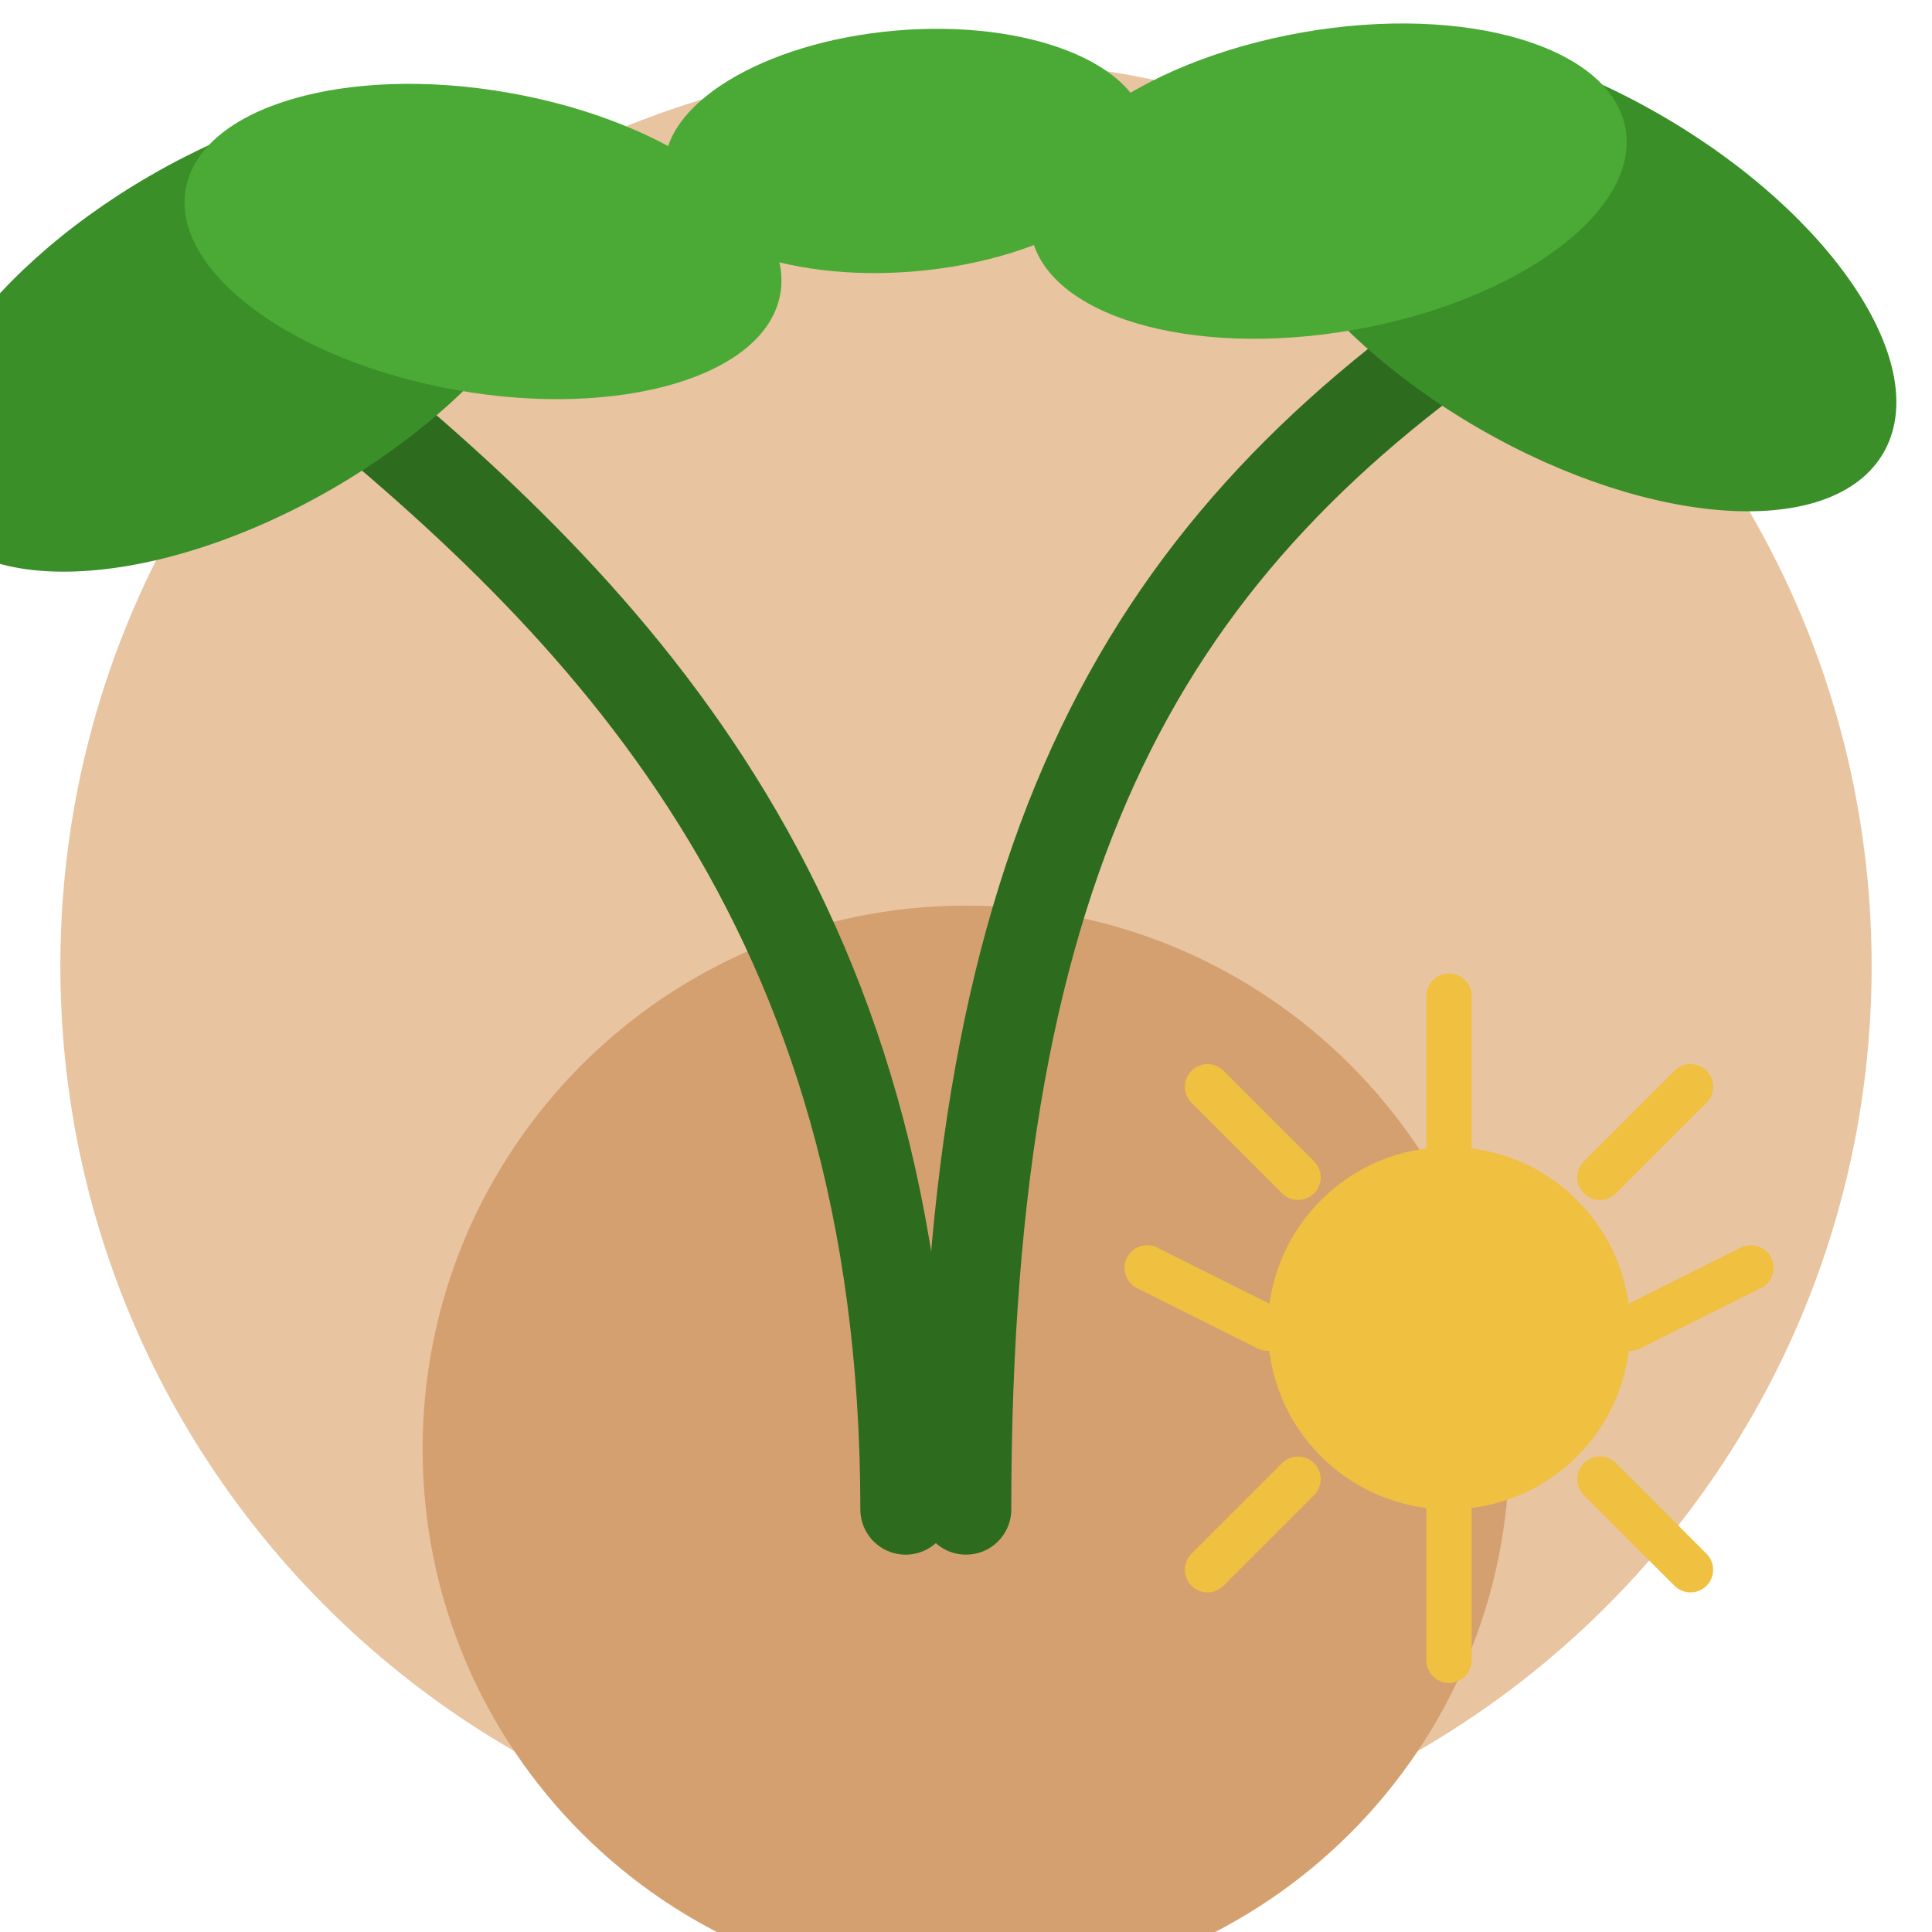
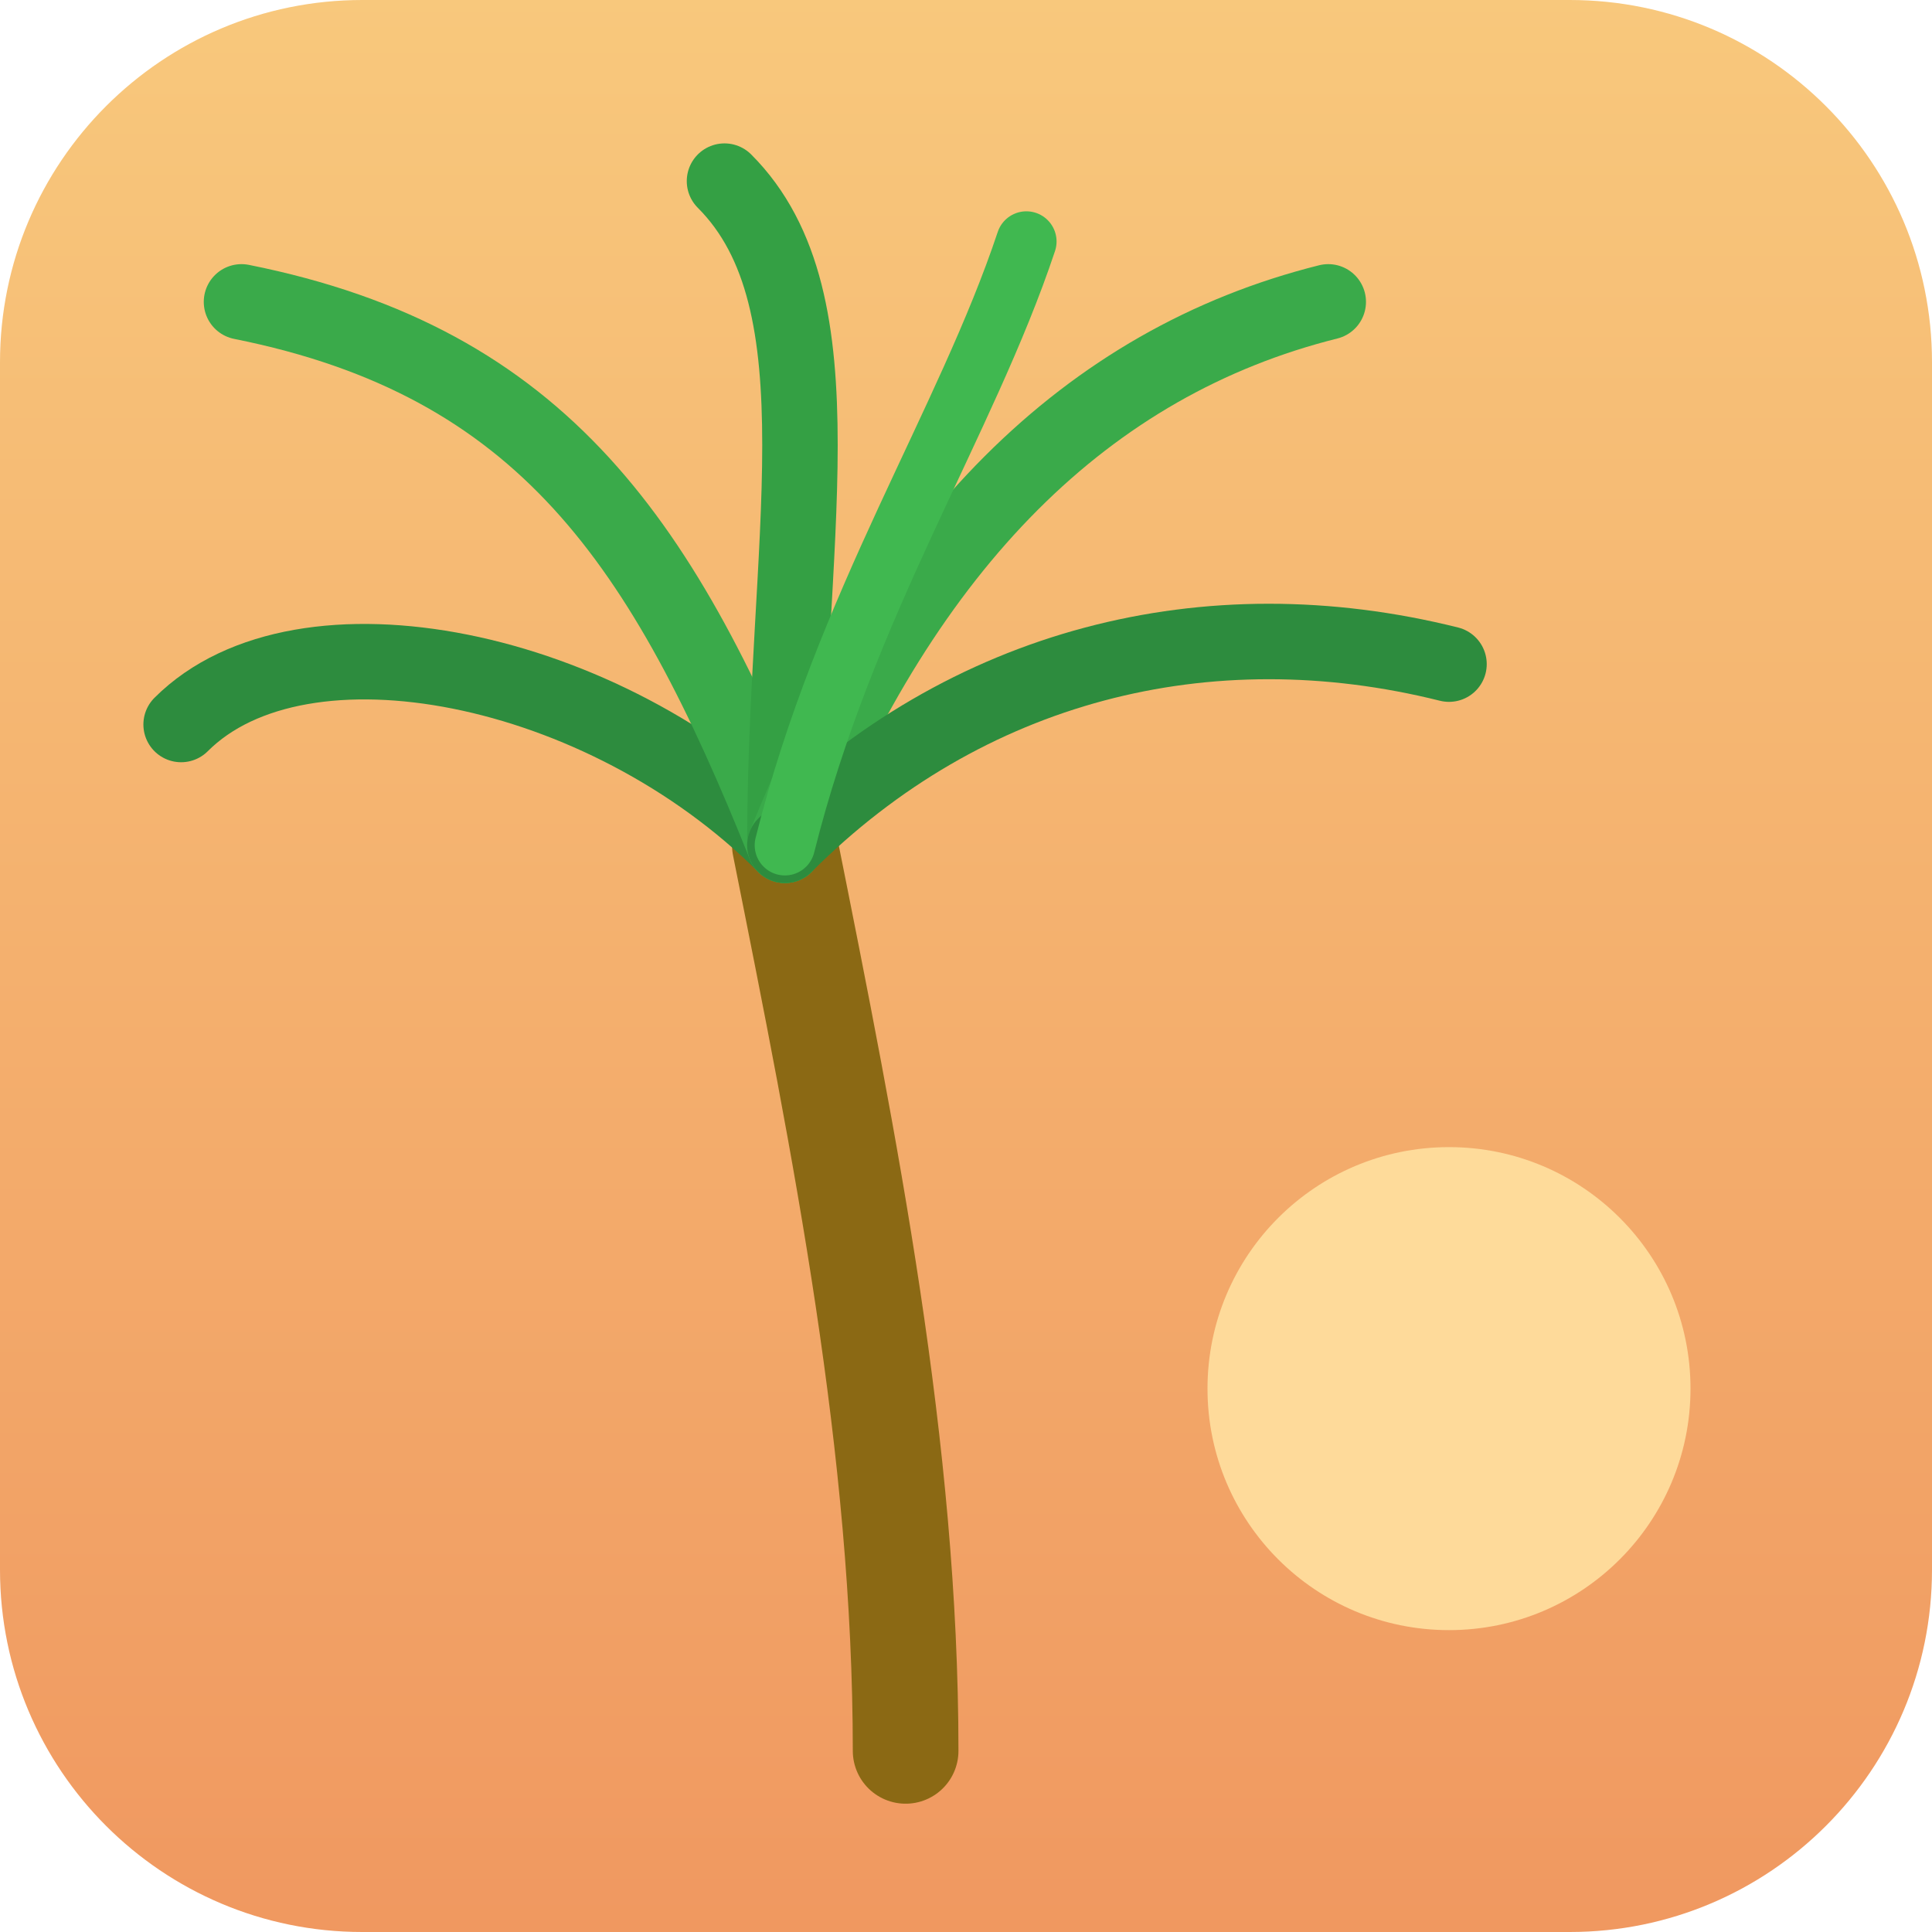
<svg xmlns="http://www.w3.org/2000/svg" viewBox="0 0 64 64">
-   <circle cx="32" cy="32" r="30" fill="#e8c4a0" />
-   <circle cx="32" cy="48" r="18" fill="#d4a070" />
-   <path d="M30 50 C30 30, 20 20, 10 12" stroke="#2d6b1e" stroke-width="3" fill="none" stroke-linecap="round" />
-   <path d="M32 50 C32 28, 38 18, 50 10" stroke="#2d6b1e" stroke-width="3" fill="none" stroke-linecap="round" />
-   <ellipse cx="8" cy="11" rx="12" ry="6" fill="#3a8f28" transform="rotate(-30 8 11)" />
-   <ellipse cx="16" cy="8" rx="10" ry="5" fill="#4aaa35" transform="rotate(10 16 8)" />
-   <ellipse cx="52" cy="9" rx="12" ry="6" fill="#3a8f28" transform="rotate(30 52 9)" />
-   <ellipse cx="44" cy="6" rx="10" ry="5" fill="#4aaa35" transform="rotate(-10 44 6)" />
-   <ellipse cx="30" cy="5" rx="8" ry="4" fill="#4aaa35" transform="rotate(-5 30 5)" />
-   <circle cx="48" cy="44" r="6" fill="#f0c040" />
-   <path d="M48 38 L48 33 M54 44 L58 42 M48 50 L48 55 M42 44 L38 42 M53 39 L56 36 M43 49 L40 52 M53 49 L56 52 M43 39 L40 36" stroke="#f0c040" stroke-width="1.5" stroke-linecap="round" />
+   <defs>
+     <linearGradient id="sky" x1="0" y1="0" x2="0" y2="1">
+       <stop offset="0%" stop-color="#f8c87c" />
+       <stop offset="100%" stop-color="#f09860" />
+     </linearGradient>
+   </defs>
+   <rect width="64" height="64" rx="12" fill="url(#sky)" />
+   <path d="M30 58 C30 48, 28 38, 26 28" stroke="#8B6914" stroke-width="3.5" fill="none" stroke-linecap="round" />
+   <path d="M26 28 C20 22, 10 20, 6 24" stroke="#2d8c3e" stroke-width="2.5" fill="none" stroke-linecap="round" />
+   <path d="M26 28 C22 18, 18 12, 8 10" stroke="#3aaa4a" stroke-width="2.5" fill="none" stroke-linecap="round" />
+   <path d="M26 28 C26 18, 28 10, 24 6" stroke="#34a044" stroke-width="2.5" fill="none" stroke-linecap="round" />
+   <path d="M26 28 C30 18, 36 12, 44 10" stroke="#3aaa4a" stroke-width="2.5" fill="none" stroke-linecap="round" />
+   <path d="M26 28 C32 22, 40 20, 48 22" stroke="#2d8c3e" stroke-width="2.5" fill="none" stroke-linecap="round" />
+   <path d="M26 28 C28 20, 32 14, 34 8" stroke="#40b850" stroke-width="2" fill="none" stroke-linecap="round" />
+   <circle cx="48" cy="46" r="8" fill="#ffe0a0" opacity="0.9" />
</svg>
